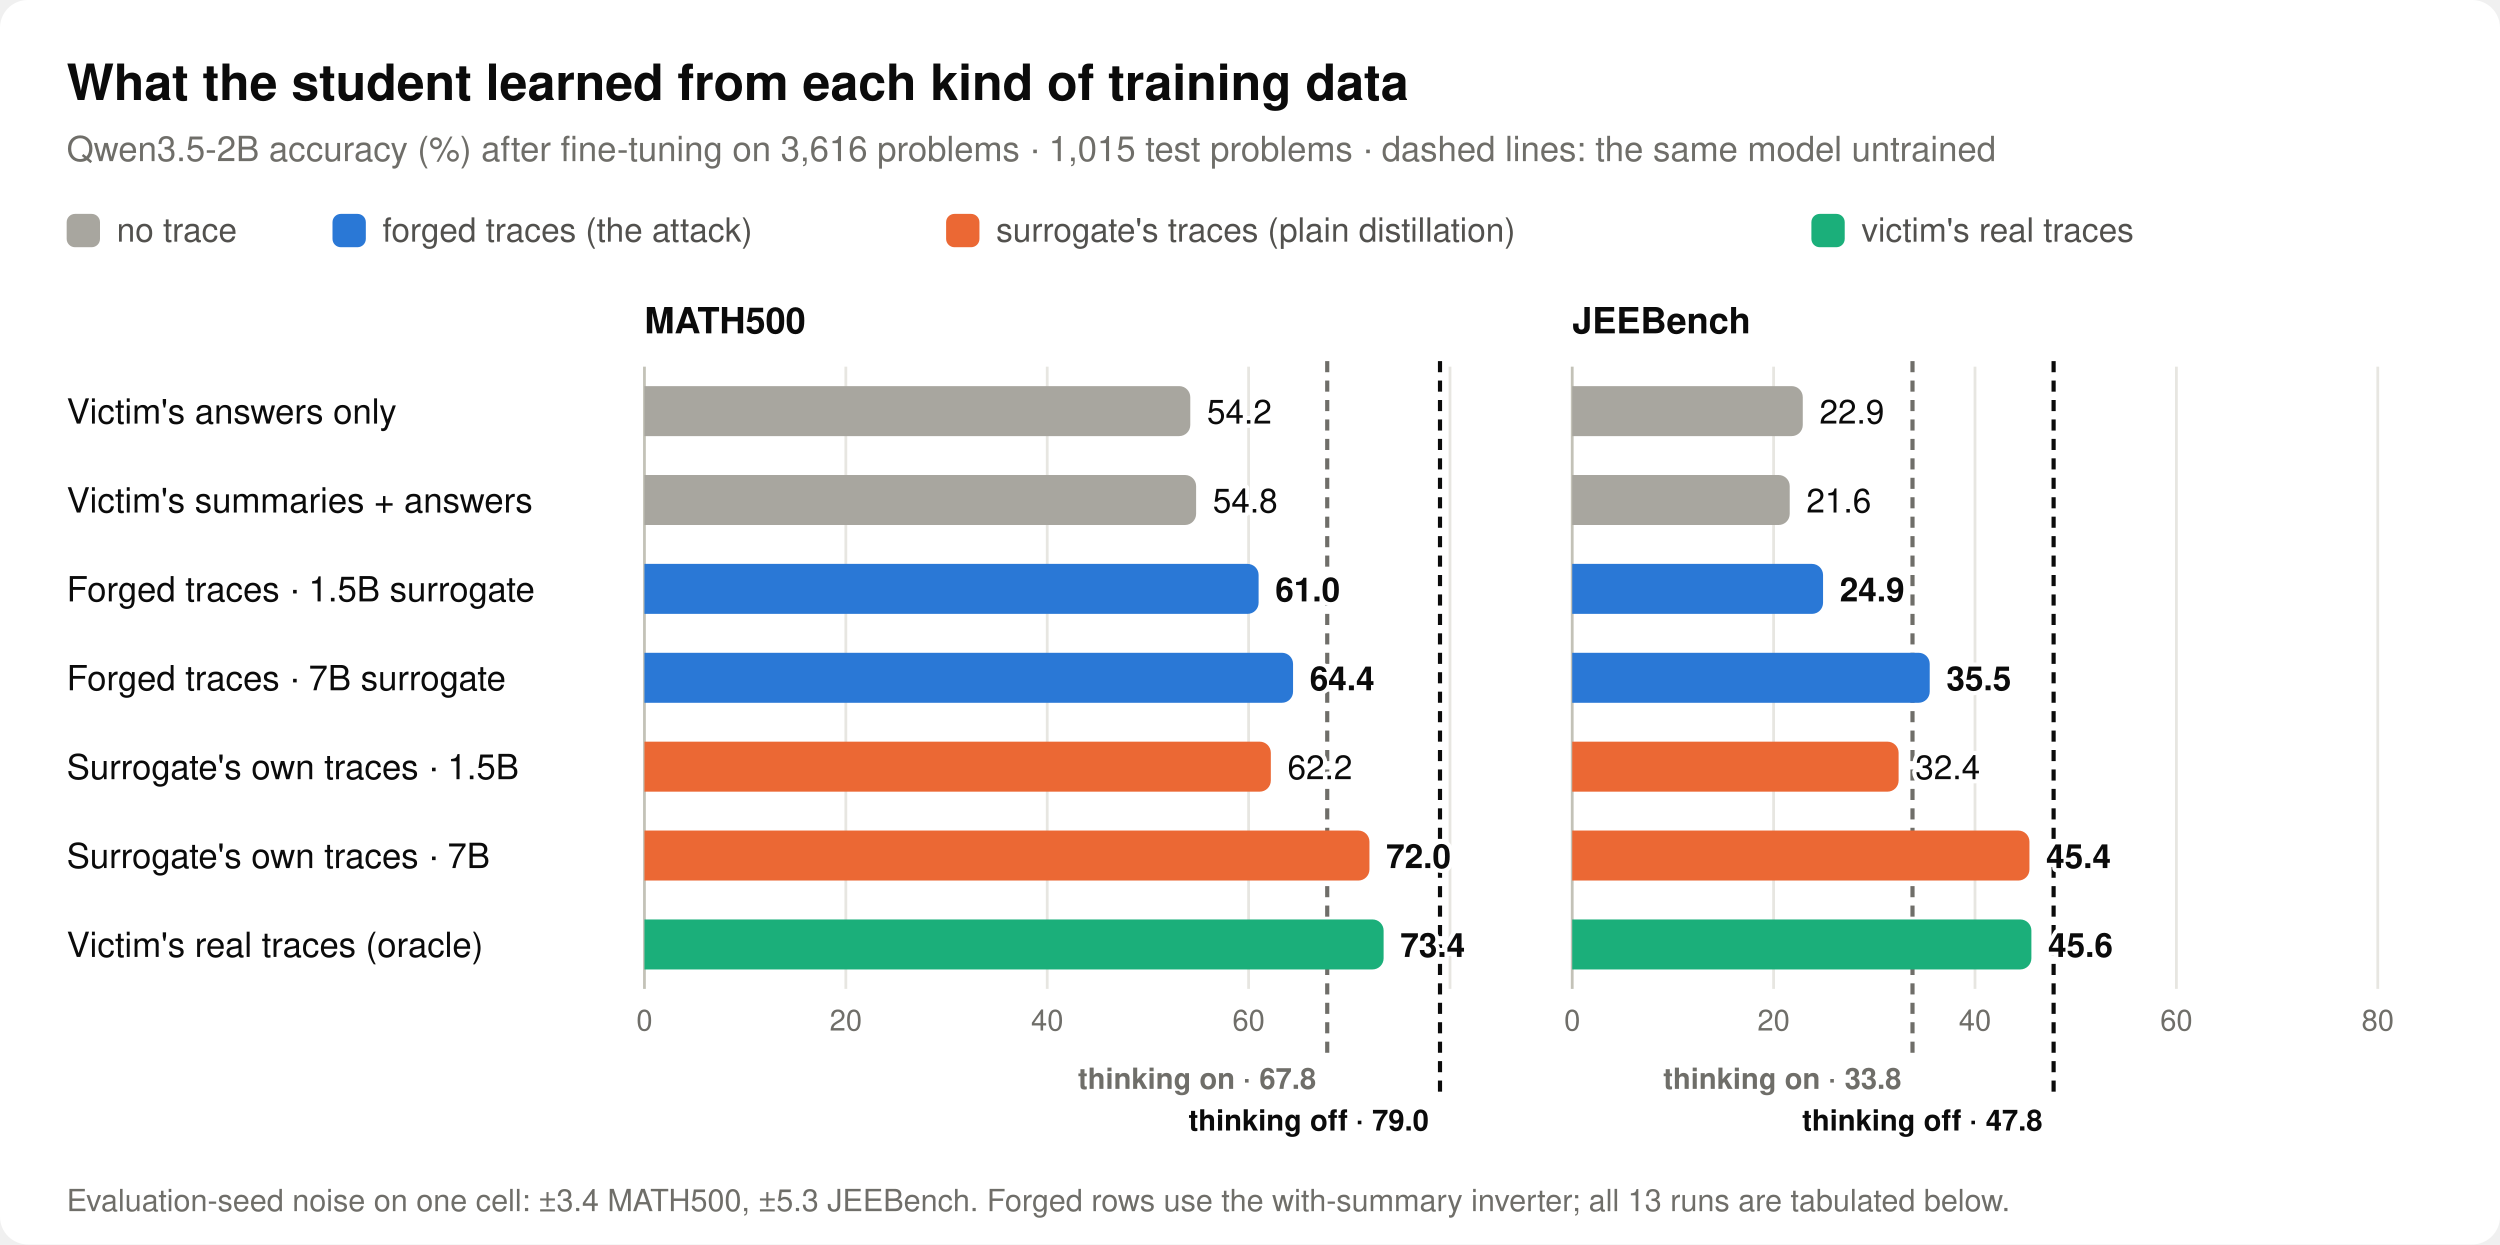
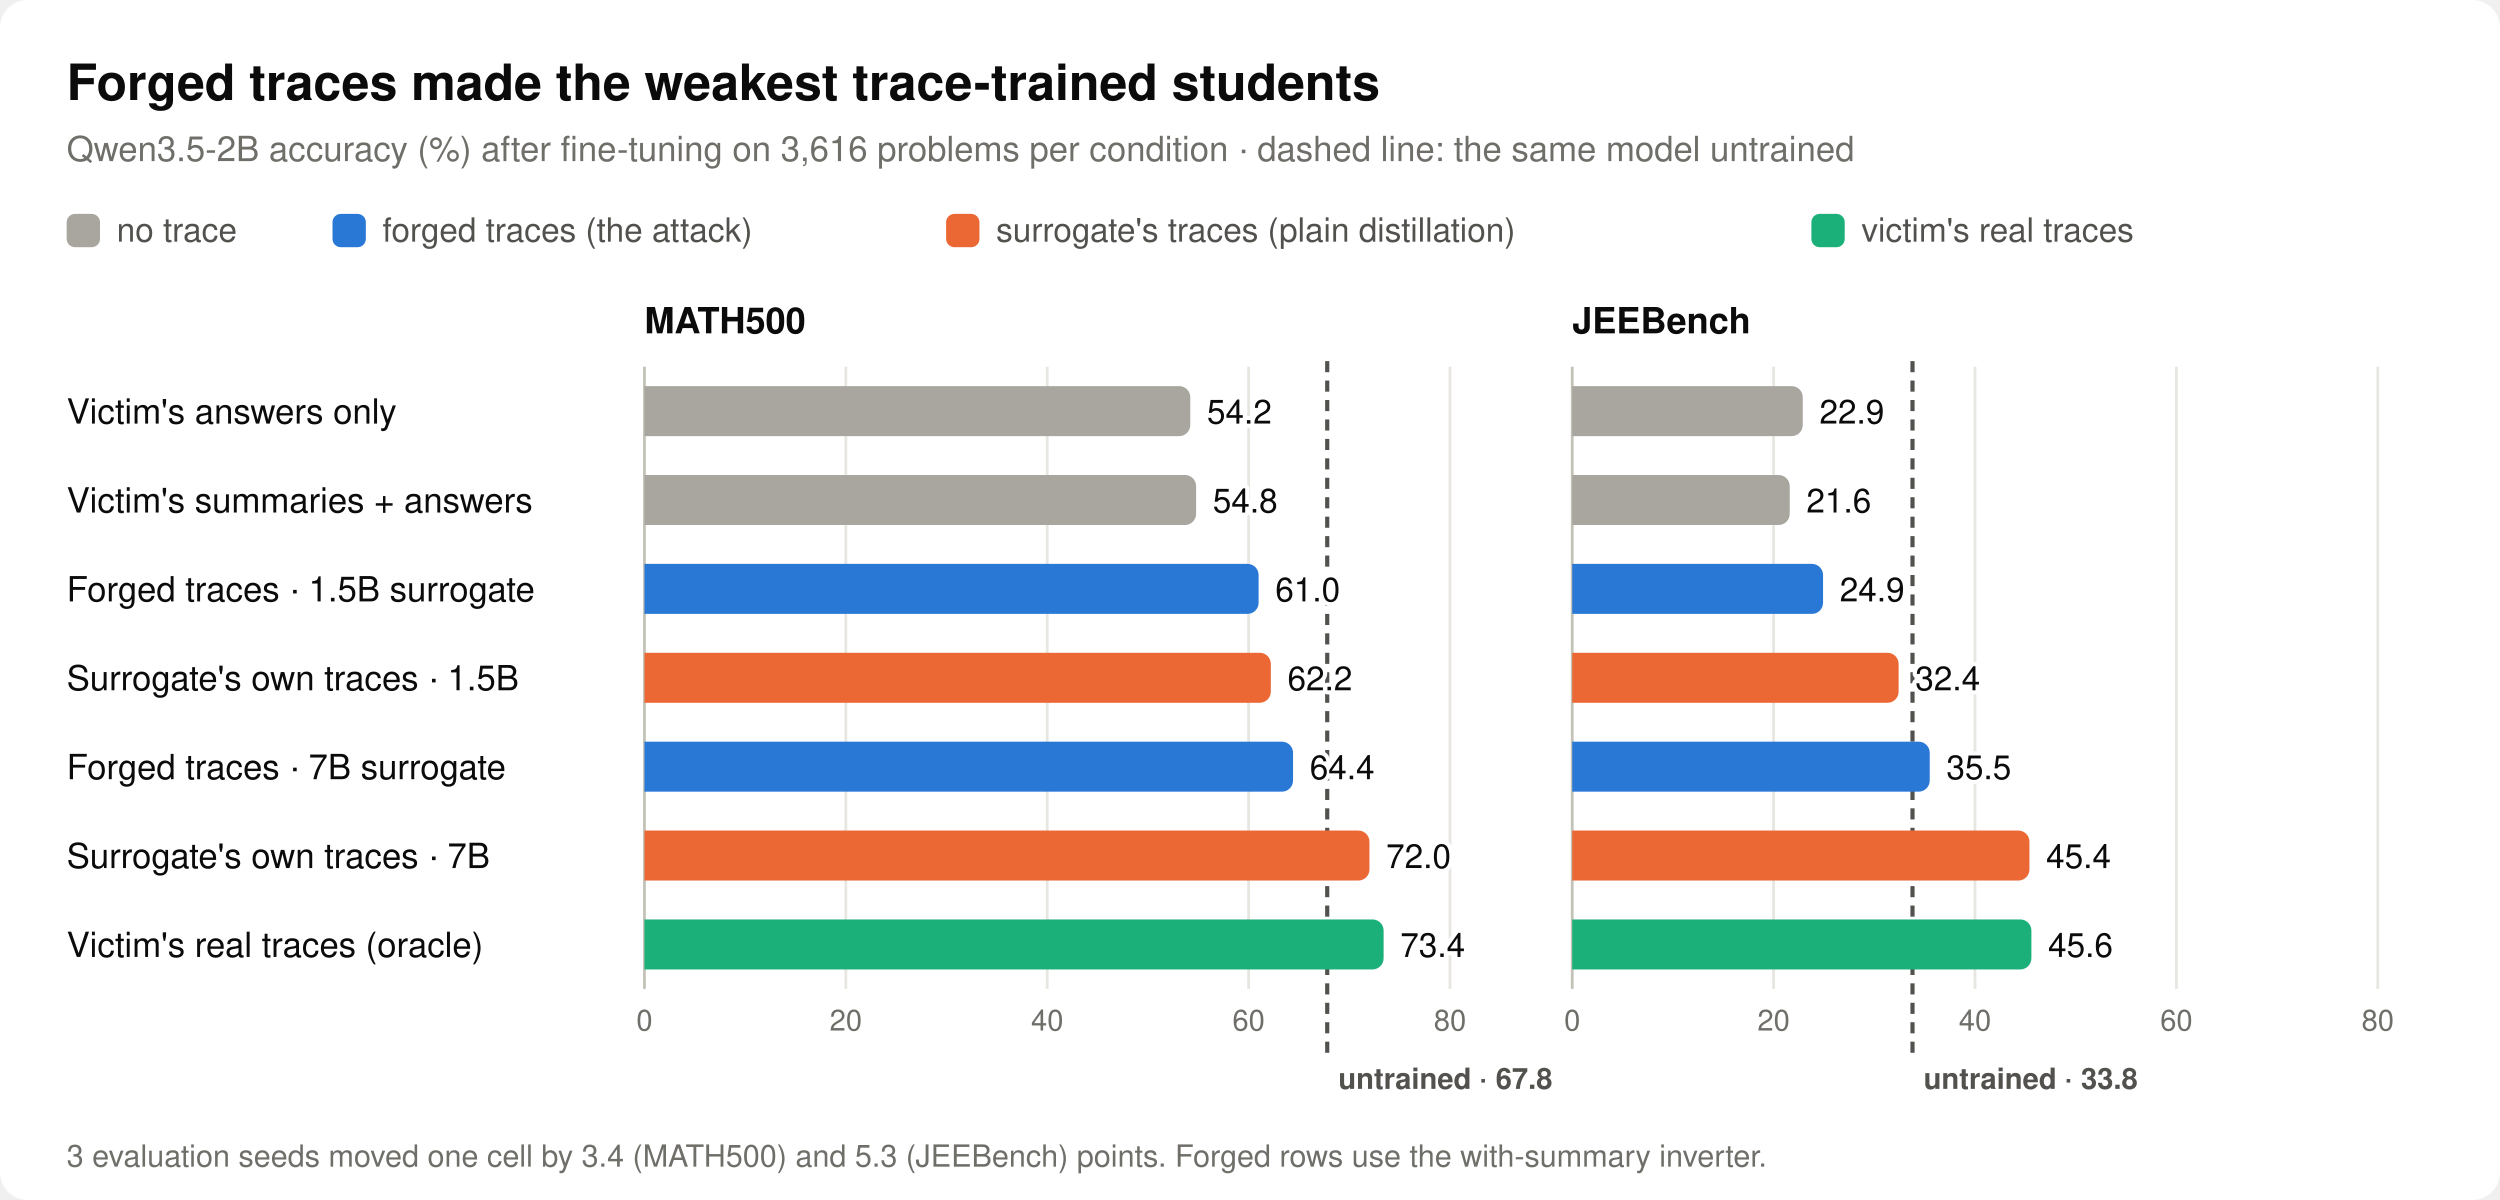
- <svg xmlns="http://www.w3.org/2000/svg" width="900" height="448" viewBox="0 0 900 448" role="img" aria-label="Student accuracy by training condition">
-   <rect x="0.0" y="0.0" width="900.0" height="448.0" rx="10" fill="#ffffff" />
-   <text x="24.0" y="36.0" font-family="system-ui, -apple-system, &quot;Segoe UI&quot;, Helvetica, Arial, sans-serif" font-size="18" fill="#0b0b0b" text-anchor="start" font-weight="700" style="">What the student learned from each kind of training data</text>
-   <text x="24.0" y="58.0" font-family="system-ui, -apple-system, &quot;Segoe UI&quot;, Helvetica, Arial, sans-serif" font-size="12.5" fill="#6f6e69" text-anchor="start" font-weight="normal" style="">Qwen3.5-2B accuracy (%) after fine-tuning on 3,616 problems · 1,015 test problems · dashed lines: the same model untrained</text>
+ <svg xmlns="http://www.w3.org/2000/svg" width="900" height="432" viewBox="0 0 900 432" role="img" aria-label="Student accuracy by training condition">
+   <rect x="0.0" y="0.0" width="900.0" height="432.0" rx="10" fill="#ffffff" />
+   <text x="24.0" y="36.0" font-family="system-ui, -apple-system, &quot;Segoe UI&quot;, Helvetica, Arial, sans-serif" font-size="18" fill="#0b0b0b" text-anchor="start" font-weight="700" style="">Forged traces made the weakest trace-trained students</text>
+   <text x="24.0" y="58.0" font-family="system-ui, -apple-system, &quot;Segoe UI&quot;, Helvetica, Arial, sans-serif" font-size="12.5" fill="#6f6e69" text-anchor="start" font-weight="normal" style="">Qwen3.5-2B accuracy (%) after fine-tuning on 3,616 problems per condition · dashed line: the same model untrained</text>
  <rect x="24.0" y="77.0" width="12.0" height="12.0" rx="3" fill="#a8a69f" />
  <text x="42.0" y="87.0" font-family="system-ui, -apple-system, &quot;Segoe UI&quot;, Helvetica, Arial, sans-serif" font-size="12" fill="#52514e" text-anchor="start" font-weight="normal" style="">no trace</text>
  <rect x="119.7" y="77.0" width="12.0" height="12.0" rx="3" fill="#2a78d6" />
  <text x="137.7" y="87.0" font-family="system-ui, -apple-system, &quot;Segoe UI&quot;, Helvetica, Arial, sans-serif" font-size="12" fill="#52514e" text-anchor="start" font-weight="normal" style="">forged traces (the attack)</text>
  <rect x="340.6" y="77.0" width="12.0" height="12.0" rx="3" fill="#eb6834" />
  <text x="358.6" y="87.0" font-family="system-ui, -apple-system, &quot;Segoe UI&quot;, Helvetica, Arial, sans-serif" font-size="12" fill="#52514e" text-anchor="start" font-weight="normal" style="">surrogate's traces (plain distillation)</text>
  <rect x="652.1" y="77.0" width="12.0" height="12.0" rx="3" fill="#1baf7a" />
  <text x="670.1" y="87.0" font-family="system-ui, -apple-system, &quot;Segoe UI&quot;, Helvetica, Arial, sans-serif" font-size="12" fill="#52514e" text-anchor="start" font-weight="normal" style="">victim's real traces</text>
  <text x="232.0" y="120.0" font-family="system-ui, -apple-system, &quot;Segoe UI&quot;, Helvetica, Arial, sans-serif" font-size="13" fill="#0b0b0b" text-anchor="start" font-weight="700" style="">MATH500</text>
  <line x1="232.0" y1="132.0" x2="232.0" y2="356.0" stroke="#c3c2b7" stroke-width="1.0" />
  <text x="232.0" y="371.0" font-family="system-ui, -apple-system, &quot;Segoe UI&quot;, Helvetica, Arial, sans-serif" font-size="10.5" fill="#6f6e69" text-anchor="middle" font-weight="normal" style="font-variant-numeric: tabular-nums;">0</text>
  <line x1="304.5" y1="132.0" x2="304.5" y2="356.0" stroke="#e7e6e1" stroke-width="1.0" />
  <text x="304.5" y="371.0" font-family="system-ui, -apple-system, &quot;Segoe UI&quot;, Helvetica, Arial, sans-serif" font-size="10.5" fill="#6f6e69" text-anchor="middle" font-weight="normal" style="font-variant-numeric: tabular-nums;">20</text>
  <line x1="377.0" y1="132.0" x2="377.0" y2="356.0" stroke="#e7e6e1" stroke-width="1.0" />
  <text x="377.0" y="371.0" font-family="system-ui, -apple-system, &quot;Segoe UI&quot;, Helvetica, Arial, sans-serif" font-size="10.5" fill="#6f6e69" text-anchor="middle" font-weight="normal" style="font-variant-numeric: tabular-nums;">40</text>
  <line x1="449.5" y1="132.0" x2="449.5" y2="356.0" stroke="#e7e6e1" stroke-width="1.0" />
  <text x="449.5" y="371.0" font-family="system-ui, -apple-system, &quot;Segoe UI&quot;, Helvetica, Arial, sans-serif" font-size="10.5" fill="#6f6e69" text-anchor="middle" font-weight="normal" style="font-variant-numeric: tabular-nums;">60</text>
  <line x1="522.0" y1="132.0" x2="522.0" y2="356.0" stroke="#e7e6e1" stroke-width="1.0" />
-   <line x1="477.8" y1="130.0" x2="477.8" y2="380.0" stroke="#6f6e69" stroke-width="1.5" stroke-dasharray="4 3" />
-   <text x="473.8" y="392.0" font-family="system-ui, -apple-system, &quot;Segoe UI&quot;, Helvetica, Arial, sans-serif" font-size="10.5" fill="#6f6e69" text-anchor="end" font-weight="600" style="" paint-order="stroke" stroke="#ffffff" stroke-width="3" stroke-linejoin="round">thinking on · 67.8</text>
-   <line x1="518.4" y1="130.0" x2="518.4" y2="395.0" stroke="#0b0b0b" stroke-width="1.5" stroke-dasharray="4 3" />
-   <text x="514.4" y="407.0" font-family="system-ui, -apple-system, &quot;Segoe UI&quot;, Helvetica, Arial, sans-serif" font-size="10.5" fill="#0b0b0b" text-anchor="end" font-weight="600" style="" paint-order="stroke" stroke="#ffffff" stroke-width="3" stroke-linejoin="round">thinking off · 79.0</text>
+   <text x="522.0" y="371.0" font-family="system-ui, -apple-system, &quot;Segoe UI&quot;, Helvetica, Arial, sans-serif" font-size="10.5" fill="#6f6e69" text-anchor="middle" font-weight="normal" style="font-variant-numeric: tabular-nums;">80</text>
+   <line x1="477.8" y1="130.0" x2="477.8" y2="380.0" stroke="#52514e" stroke-width="1.5" stroke-dasharray="4 3" />
+   <text x="481.8" y="392.0" font-family="system-ui, -apple-system, &quot;Segoe UI&quot;, Helvetica, Arial, sans-serif" font-size="10.5" fill="#52514e" text-anchor="start" font-weight="600" style="" paint-order="stroke" stroke="#ffffff" stroke-width="3" stroke-linejoin="round">untrained · 67.8</text>
  <path d="M232.0,139.0 H424.5 a4,4 0 0 1 4,4 V153.0 a4,4 0 0 1 -4,4 H232.0 Z" fill="#a8a69f" />
  <path d="M232.0,171.0 H426.6 a4,4 0 0 1 4,4 V185.0 a4,4 0 0 1 -4,4 H232.0 Z" fill="#a8a69f" />
  <path d="M232.0,203.0 H449.1 a4,4 0 0 1 4,4 V217.0 a4,4 0 0 1 -4,4 H232.0 Z" fill="#2a78d6" />
-   <path d="M232.0,235.0 H461.5 a4,4 0 0 1 4,4 V249.0 a4,4 0 0 1 -4,4 H232.0 Z" fill="#2a78d6" />
-   <path d="M232.0,267.0 H453.5 a4,4 0 0 1 4,4 V281.0 a4,4 0 0 1 -4,4 H232.0 Z" fill="#eb6834" />
+   <path d="M232.0,235.0 H453.5 a4,4 0 0 1 4,4 V249.0 a4,4 0 0 1 -4,4 H232.0 Z" fill="#eb6834" />
+   <path d="M232.0,267.0 H461.5 a4,4 0 0 1 4,4 V281.0 a4,4 0 0 1 -4,4 H232.0 Z" fill="#2a78d6" />
  <path d="M232.0,299.0 H489.0 a4,4 0 0 1 4,4 V313.0 a4,4 0 0 1 -4,4 H232.0 Z" fill="#eb6834" />
  <path d="M232.0,331.0 H494.1 a4,4 0 0 1 4,4 V345.0 a4,4 0 0 1 -4,4 H232.0 Z" fill="#1baf7a" />
  <text x="434.5" y="152.5" font-family="system-ui, -apple-system, &quot;Segoe UI&quot;, Helvetica, Arial, sans-serif" font-size="12" fill="#0b0b0b" text-anchor="start" font-weight="normal" style="font-variant-numeric: tabular-nums;" paint-order="stroke" stroke="#ffffff" stroke-width="3" stroke-linejoin="round">54.2</text>
  <text x="436.6" y="184.5" font-family="system-ui, -apple-system, &quot;Segoe UI&quot;, Helvetica, Arial, sans-serif" font-size="12" fill="#0b0b0b" text-anchor="start" font-weight="normal" style="font-variant-numeric: tabular-nums;" paint-order="stroke" stroke="#ffffff" stroke-width="3" stroke-linejoin="round">54.8</text>
-   <text x="459.1" y="216.5" font-family="system-ui, -apple-system, &quot;Segoe UI&quot;, Helvetica, Arial, sans-serif" font-size="12" fill="#0b0b0b" text-anchor="start" font-weight="600" style="font-variant-numeric: tabular-nums;" paint-order="stroke" stroke="#ffffff" stroke-width="3" stroke-linejoin="round">61.0</text>
-   <text x="471.5" y="248.5" font-family="system-ui, -apple-system, &quot;Segoe UI&quot;, Helvetica, Arial, sans-serif" font-size="12" fill="#0b0b0b" text-anchor="start" font-weight="600" style="font-variant-numeric: tabular-nums;" paint-order="stroke" stroke="#ffffff" stroke-width="3" stroke-linejoin="round">64.4</text>
-   <text x="463.5" y="280.5" font-family="system-ui, -apple-system, &quot;Segoe UI&quot;, Helvetica, Arial, sans-serif" font-size="12" fill="#0b0b0b" text-anchor="start" font-weight="normal" style="font-variant-numeric: tabular-nums;" paint-order="stroke" stroke="#ffffff" stroke-width="3" stroke-linejoin="round">62.2</text>
-   <text x="499.0" y="312.5" font-family="system-ui, -apple-system, &quot;Segoe UI&quot;, Helvetica, Arial, sans-serif" font-size="12" fill="#0b0b0b" text-anchor="start" font-weight="600" style="font-variant-numeric: tabular-nums;" paint-order="stroke" stroke="#ffffff" stroke-width="3" stroke-linejoin="round">72.0</text>
-   <text x="504.1" y="344.5" font-family="system-ui, -apple-system, &quot;Segoe UI&quot;, Helvetica, Arial, sans-serif" font-size="12" fill="#0b0b0b" text-anchor="start" font-weight="600" style="font-variant-numeric: tabular-nums;" paint-order="stroke" stroke="#ffffff" stroke-width="3" stroke-linejoin="round">73.4</text>
+   <text x="459.1" y="216.5" font-family="system-ui, -apple-system, &quot;Segoe UI&quot;, Helvetica, Arial, sans-serif" font-size="12" fill="#0b0b0b" text-anchor="start" font-weight="normal" style="font-variant-numeric: tabular-nums;" paint-order="stroke" stroke="#ffffff" stroke-width="3" stroke-linejoin="round">61.0</text>
+   <text x="463.5" y="248.5" font-family="system-ui, -apple-system, &quot;Segoe UI&quot;, Helvetica, Arial, sans-serif" font-size="12" fill="#0b0b0b" text-anchor="start" font-weight="normal" style="font-variant-numeric: tabular-nums;" paint-order="stroke" stroke="#ffffff" stroke-width="3" stroke-linejoin="round">62.2</text>
+   <text x="471.5" y="280.5" font-family="system-ui, -apple-system, &quot;Segoe UI&quot;, Helvetica, Arial, sans-serif" font-size="12" fill="#0b0b0b" text-anchor="start" font-weight="normal" style="font-variant-numeric: tabular-nums;" paint-order="stroke" stroke="#ffffff" stroke-width="3" stroke-linejoin="round">64.4</text>
+   <text x="499.0" y="312.5" font-family="system-ui, -apple-system, &quot;Segoe UI&quot;, Helvetica, Arial, sans-serif" font-size="12" fill="#0b0b0b" text-anchor="start" font-weight="normal" style="font-variant-numeric: tabular-nums;" paint-order="stroke" stroke="#ffffff" stroke-width="3" stroke-linejoin="round">72.0</text>
+   <text x="504.1" y="344.5" font-family="system-ui, -apple-system, &quot;Segoe UI&quot;, Helvetica, Arial, sans-serif" font-size="12" fill="#0b0b0b" text-anchor="start" font-weight="normal" style="font-variant-numeric: tabular-nums;" paint-order="stroke" stroke="#ffffff" stroke-width="3" stroke-linejoin="round">73.4</text>
  <text x="566.0" y="120.0" font-family="system-ui, -apple-system, &quot;Segoe UI&quot;, Helvetica, Arial, sans-serif" font-size="13" fill="#0b0b0b" text-anchor="start" font-weight="700" style="">JEEBench</text>
  <line x1="566.0" y1="132.0" x2="566.0" y2="356.0" stroke="#c3c2b7" stroke-width="1.0" />
  <text x="566.0" y="371.0" font-family="system-ui, -apple-system, &quot;Segoe UI&quot;, Helvetica, Arial, sans-serif" font-size="10.5" fill="#6f6e69" text-anchor="middle" font-weight="normal" style="font-variant-numeric: tabular-nums;">0</text>
  <line x1="638.5" y1="132.0" x2="638.5" y2="356.0" stroke="#e7e6e1" stroke-width="1.0" />
  <text x="638.5" y="371.0" font-family="system-ui, -apple-system, &quot;Segoe UI&quot;, Helvetica, Arial, sans-serif" font-size="10.5" fill="#6f6e69" text-anchor="middle" font-weight="normal" style="font-variant-numeric: tabular-nums;">20</text>
  <line x1="711.0" y1="132.0" x2="711.0" y2="356.0" stroke="#e7e6e1" stroke-width="1.0" />
  <text x="711.0" y="371.0" font-family="system-ui, -apple-system, &quot;Segoe UI&quot;, Helvetica, Arial, sans-serif" font-size="10.5" fill="#6f6e69" text-anchor="middle" font-weight="normal" style="font-variant-numeric: tabular-nums;">40</text>
  <line x1="783.5" y1="132.0" x2="783.5" y2="356.0" stroke="#e7e6e1" stroke-width="1.0" />
  <text x="783.5" y="371.0" font-family="system-ui, -apple-system, &quot;Segoe UI&quot;, Helvetica, Arial, sans-serif" font-size="10.5" fill="#6f6e69" text-anchor="middle" font-weight="normal" style="font-variant-numeric: tabular-nums;">60</text>
  <line x1="856.0" y1="132.0" x2="856.0" y2="356.0" stroke="#e7e6e1" stroke-width="1.0" />
  <text x="856.0" y="371.0" font-family="system-ui, -apple-system, &quot;Segoe UI&quot;, Helvetica, Arial, sans-serif" font-size="10.5" fill="#6f6e69" text-anchor="middle" font-weight="normal" style="font-variant-numeric: tabular-nums;">80</text>
-   <line x1="688.5" y1="130.0" x2="688.5" y2="380.0" stroke="#6f6e69" stroke-width="1.5" stroke-dasharray="4 3" />
-   <text x="684.5" y="392.0" font-family="system-ui, -apple-system, &quot;Segoe UI&quot;, Helvetica, Arial, sans-serif" font-size="10.5" fill="#6f6e69" text-anchor="end" font-weight="600" style="" paint-order="stroke" stroke="#ffffff" stroke-width="3" stroke-linejoin="round">thinking on · 33.8</text>
-   <line x1="739.3" y1="130.0" x2="739.3" y2="395.0" stroke="#0b0b0b" stroke-width="1.5" stroke-dasharray="4 3" />
-   <text x="735.3" y="407.0" font-family="system-ui, -apple-system, &quot;Segoe UI&quot;, Helvetica, Arial, sans-serif" font-size="10.5" fill="#0b0b0b" text-anchor="end" font-weight="600" style="" paint-order="stroke" stroke="#ffffff" stroke-width="3" stroke-linejoin="round">thinking off · 47.8</text>
+   <line x1="688.5" y1="130.0" x2="688.5" y2="380.0" stroke="#52514e" stroke-width="1.5" stroke-dasharray="4 3" />
+   <text x="692.5" y="392.0" font-family="system-ui, -apple-system, &quot;Segoe UI&quot;, Helvetica, Arial, sans-serif" font-size="10.5" fill="#52514e" text-anchor="start" font-weight="600" style="" paint-order="stroke" stroke="#ffffff" stroke-width="3" stroke-linejoin="round">untrained · 33.8</text>
  <path d="M566.0,139.0 H645.0 a4,4 0 0 1 4,4 V153.0 a4,4 0 0 1 -4,4 H566.0 Z" fill="#a8a69f" />
  <path d="M566.0,171.0 H640.3 a4,4 0 0 1 4,4 V185.0 a4,4 0 0 1 -4,4 H566.0 Z" fill="#a8a69f" />
  <path d="M566.0,203.0 H652.3 a4,4 0 0 1 4,4 V217.0 a4,4 0 0 1 -4,4 H566.0 Z" fill="#2a78d6" />
-   <path d="M566.0,235.0 H690.7 a4,4 0 0 1 4,4 V249.0 a4,4 0 0 1 -4,4 H566.0 Z" fill="#2a78d6" />
-   <path d="M566.0,267.0 H679.5 a4,4 0 0 1 4,4 V281.0 a4,4 0 0 1 -4,4 H566.0 Z" fill="#eb6834" />
+   <path d="M566.0,235.0 H679.5 a4,4 0 0 1 4,4 V249.0 a4,4 0 0 1 -4,4 H566.0 Z" fill="#eb6834" />
+   <path d="M566.0,267.0 H690.7 a4,4 0 0 1 4,4 V281.0 a4,4 0 0 1 -4,4 H566.0 Z" fill="#2a78d6" />
  <path d="M566.0,299.0 H726.6 a4,4 0 0 1 4,4 V313.0 a4,4 0 0 1 -4,4 H566.0 Z" fill="#eb6834" />
  <path d="M566.0,331.0 H727.3 a4,4 0 0 1 4,4 V345.0 a4,4 0 0 1 -4,4 H566.0 Z" fill="#1baf7a" />
  <text x="655.0" y="152.5" font-family="system-ui, -apple-system, &quot;Segoe UI&quot;, Helvetica, Arial, sans-serif" font-size="12" fill="#0b0b0b" text-anchor="start" font-weight="normal" style="font-variant-numeric: tabular-nums;" paint-order="stroke" stroke="#ffffff" stroke-width="3" stroke-linejoin="round">22.9</text>
  <text x="650.3" y="184.5" font-family="system-ui, -apple-system, &quot;Segoe UI&quot;, Helvetica, Arial, sans-serif" font-size="12" fill="#0b0b0b" text-anchor="start" font-weight="normal" style="font-variant-numeric: tabular-nums;" paint-order="stroke" stroke="#ffffff" stroke-width="3" stroke-linejoin="round">21.6</text>
-   <text x="662.3" y="216.5" font-family="system-ui, -apple-system, &quot;Segoe UI&quot;, Helvetica, Arial, sans-serif" font-size="12" fill="#0b0b0b" text-anchor="start" font-weight="600" style="font-variant-numeric: tabular-nums;" paint-order="stroke" stroke="#ffffff" stroke-width="3" stroke-linejoin="round">24.9</text>
-   <text x="700.7" y="248.5" font-family="system-ui, -apple-system, &quot;Segoe UI&quot;, Helvetica, Arial, sans-serif" font-size="12" fill="#0b0b0b" text-anchor="start" font-weight="600" style="font-variant-numeric: tabular-nums;" paint-order="stroke" stroke="#ffffff" stroke-width="3" stroke-linejoin="round">35.5</text>
-   <text x="689.5" y="280.5" font-family="system-ui, -apple-system, &quot;Segoe UI&quot;, Helvetica, Arial, sans-serif" font-size="12" fill="#0b0b0b" text-anchor="start" font-weight="normal" style="font-variant-numeric: tabular-nums;" paint-order="stroke" stroke="#ffffff" stroke-width="3" stroke-linejoin="round">32.4</text>
-   <text x="736.6" y="312.5" font-family="system-ui, -apple-system, &quot;Segoe UI&quot;, Helvetica, Arial, sans-serif" font-size="12" fill="#0b0b0b" text-anchor="start" font-weight="600" style="font-variant-numeric: tabular-nums;" paint-order="stroke" stroke="#ffffff" stroke-width="3" stroke-linejoin="round">45.4</text>
-   <text x="737.3" y="344.5" font-family="system-ui, -apple-system, &quot;Segoe UI&quot;, Helvetica, Arial, sans-serif" font-size="12" fill="#0b0b0b" text-anchor="start" font-weight="600" style="font-variant-numeric: tabular-nums;" paint-order="stroke" stroke="#ffffff" stroke-width="3" stroke-linejoin="round">45.6</text>
+   <text x="662.3" y="216.5" font-family="system-ui, -apple-system, &quot;Segoe UI&quot;, Helvetica, Arial, sans-serif" font-size="12" fill="#0b0b0b" text-anchor="start" font-weight="normal" style="font-variant-numeric: tabular-nums;" paint-order="stroke" stroke="#ffffff" stroke-width="3" stroke-linejoin="round">24.9</text>
+   <text x="689.5" y="248.5" font-family="system-ui, -apple-system, &quot;Segoe UI&quot;, Helvetica, Arial, sans-serif" font-size="12" fill="#0b0b0b" text-anchor="start" font-weight="normal" style="font-variant-numeric: tabular-nums;" paint-order="stroke" stroke="#ffffff" stroke-width="3" stroke-linejoin="round">32.4</text>
+   <text x="700.7" y="280.5" font-family="system-ui, -apple-system, &quot;Segoe UI&quot;, Helvetica, Arial, sans-serif" font-size="12" fill="#0b0b0b" text-anchor="start" font-weight="normal" style="font-variant-numeric: tabular-nums;" paint-order="stroke" stroke="#ffffff" stroke-width="3" stroke-linejoin="round">35.5</text>
+   <text x="736.6" y="312.5" font-family="system-ui, -apple-system, &quot;Segoe UI&quot;, Helvetica, Arial, sans-serif" font-size="12" fill="#0b0b0b" text-anchor="start" font-weight="normal" style="font-variant-numeric: tabular-nums;" paint-order="stroke" stroke="#ffffff" stroke-width="3" stroke-linejoin="round">45.4</text>
+   <text x="737.3" y="344.5" font-family="system-ui, -apple-system, &quot;Segoe UI&quot;, Helvetica, Arial, sans-serif" font-size="12" fill="#0b0b0b" text-anchor="start" font-weight="normal" style="font-variant-numeric: tabular-nums;" paint-order="stroke" stroke="#ffffff" stroke-width="3" stroke-linejoin="round">45.6</text>
  <text x="24.0" y="152.5" font-family="system-ui, -apple-system, &quot;Segoe UI&quot;, Helvetica, Arial, sans-serif" font-size="12.5" fill="#0b0b0b" text-anchor="start" font-weight="normal" style="">Victim's answers only</text>
  <text x="24.0" y="184.5" font-family="system-ui, -apple-system, &quot;Segoe UI&quot;, Helvetica, Arial, sans-serif" font-size="12.5" fill="#0b0b0b" text-anchor="start" font-weight="normal" style="">Victim's summaries + answers</text>
  <text x="24.0" y="216.5" font-family="system-ui, -apple-system, &quot;Segoe UI&quot;, Helvetica, Arial, sans-serif" font-size="12.5" fill="#0b0b0b" text-anchor="start" font-weight="normal" style="">Forged traces · 1.5B surrogate</text>
-   <text x="24.0" y="248.5" font-family="system-ui, -apple-system, &quot;Segoe UI&quot;, Helvetica, Arial, sans-serif" font-size="12.5" fill="#0b0b0b" text-anchor="start" font-weight="normal" style="">Forged traces · 7B surrogate</text>
-   <text x="24.0" y="280.5" font-family="system-ui, -apple-system, &quot;Segoe UI&quot;, Helvetica, Arial, sans-serif" font-size="12.5" fill="#0b0b0b" text-anchor="start" font-weight="normal" style="">Surrogate's own traces · 1.5B</text>
+   <text x="24.0" y="248.5" font-family="system-ui, -apple-system, &quot;Segoe UI&quot;, Helvetica, Arial, sans-serif" font-size="12.5" fill="#0b0b0b" text-anchor="start" font-weight="normal" style="">Surrogate's own traces · 1.5B</text>
+   <text x="24.0" y="280.5" font-family="system-ui, -apple-system, &quot;Segoe UI&quot;, Helvetica, Arial, sans-serif" font-size="12.5" fill="#0b0b0b" text-anchor="start" font-weight="normal" style="">Forged traces · 7B surrogate</text>
  <text x="24.0" y="312.5" font-family="system-ui, -apple-system, &quot;Segoe UI&quot;, Helvetica, Arial, sans-serif" font-size="12.5" fill="#0b0b0b" text-anchor="start" font-weight="normal" style="">Surrogate's own traces · 7B</text>
  <text x="24.0" y="344.5" font-family="system-ui, -apple-system, &quot;Segoe UI&quot;, Helvetica, Arial, sans-serif" font-size="12.5" fill="#0b0b0b" text-anchor="start" font-weight="normal" style="">Victim's real traces (oracle)</text>
-   <text x="24.0" y="436.0" font-family="system-ui, -apple-system, &quot;Segoe UI&quot;, Helvetica, Arial, sans-serif" font-size="11" fill="#6f6e69" text-anchor="start" font-weight="normal" style="">Evaluation-seed noise on one cell: ±3.4 MATH500, ±5.3 JEEBench. Forged rows use the with-summary inverter; all 13 runs are tabulated below.</text>
+   <text x="24.0" y="420.0" font-family="system-ui, -apple-system, &quot;Segoe UI&quot;, Helvetica, Arial, sans-serif" font-size="11" fill="#6f6e69" text-anchor="start" font-weight="normal" style="">3 evaluation seeds moved one cell by 3.4 (MATH500) and 5.3 (JEEBench) points. Forged rows use the with-summary inverter.</text>
</svg>
